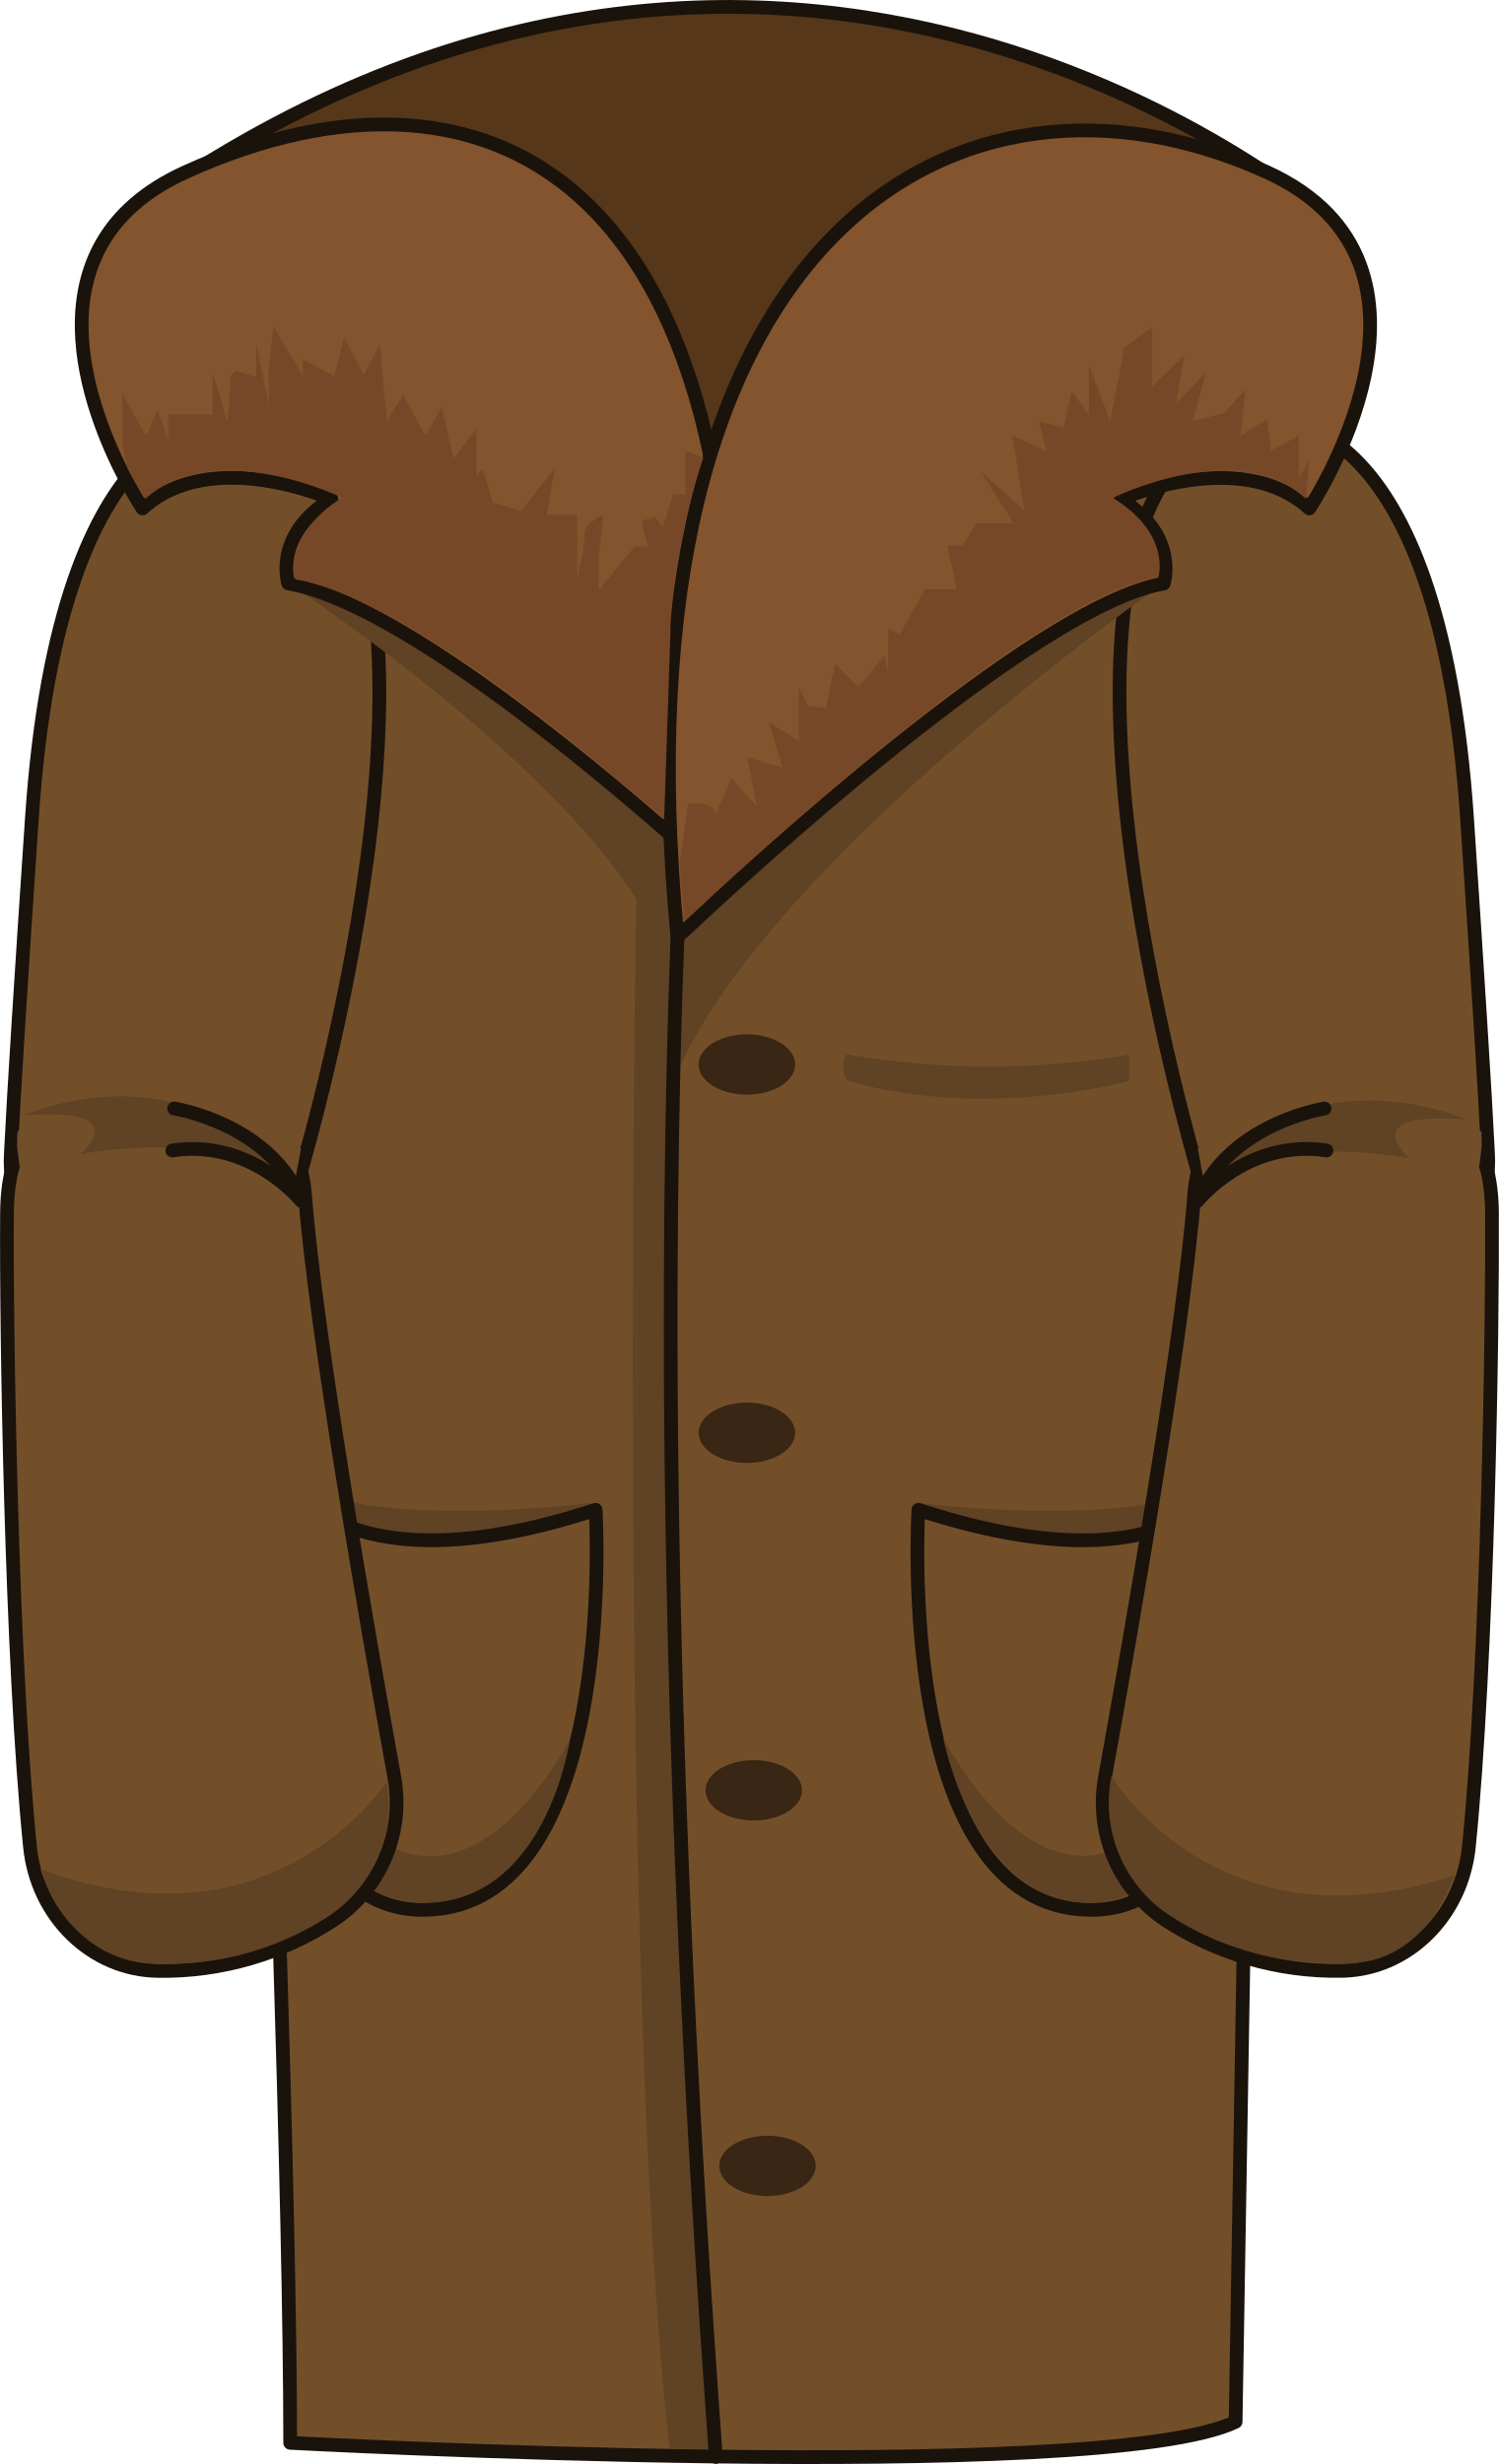
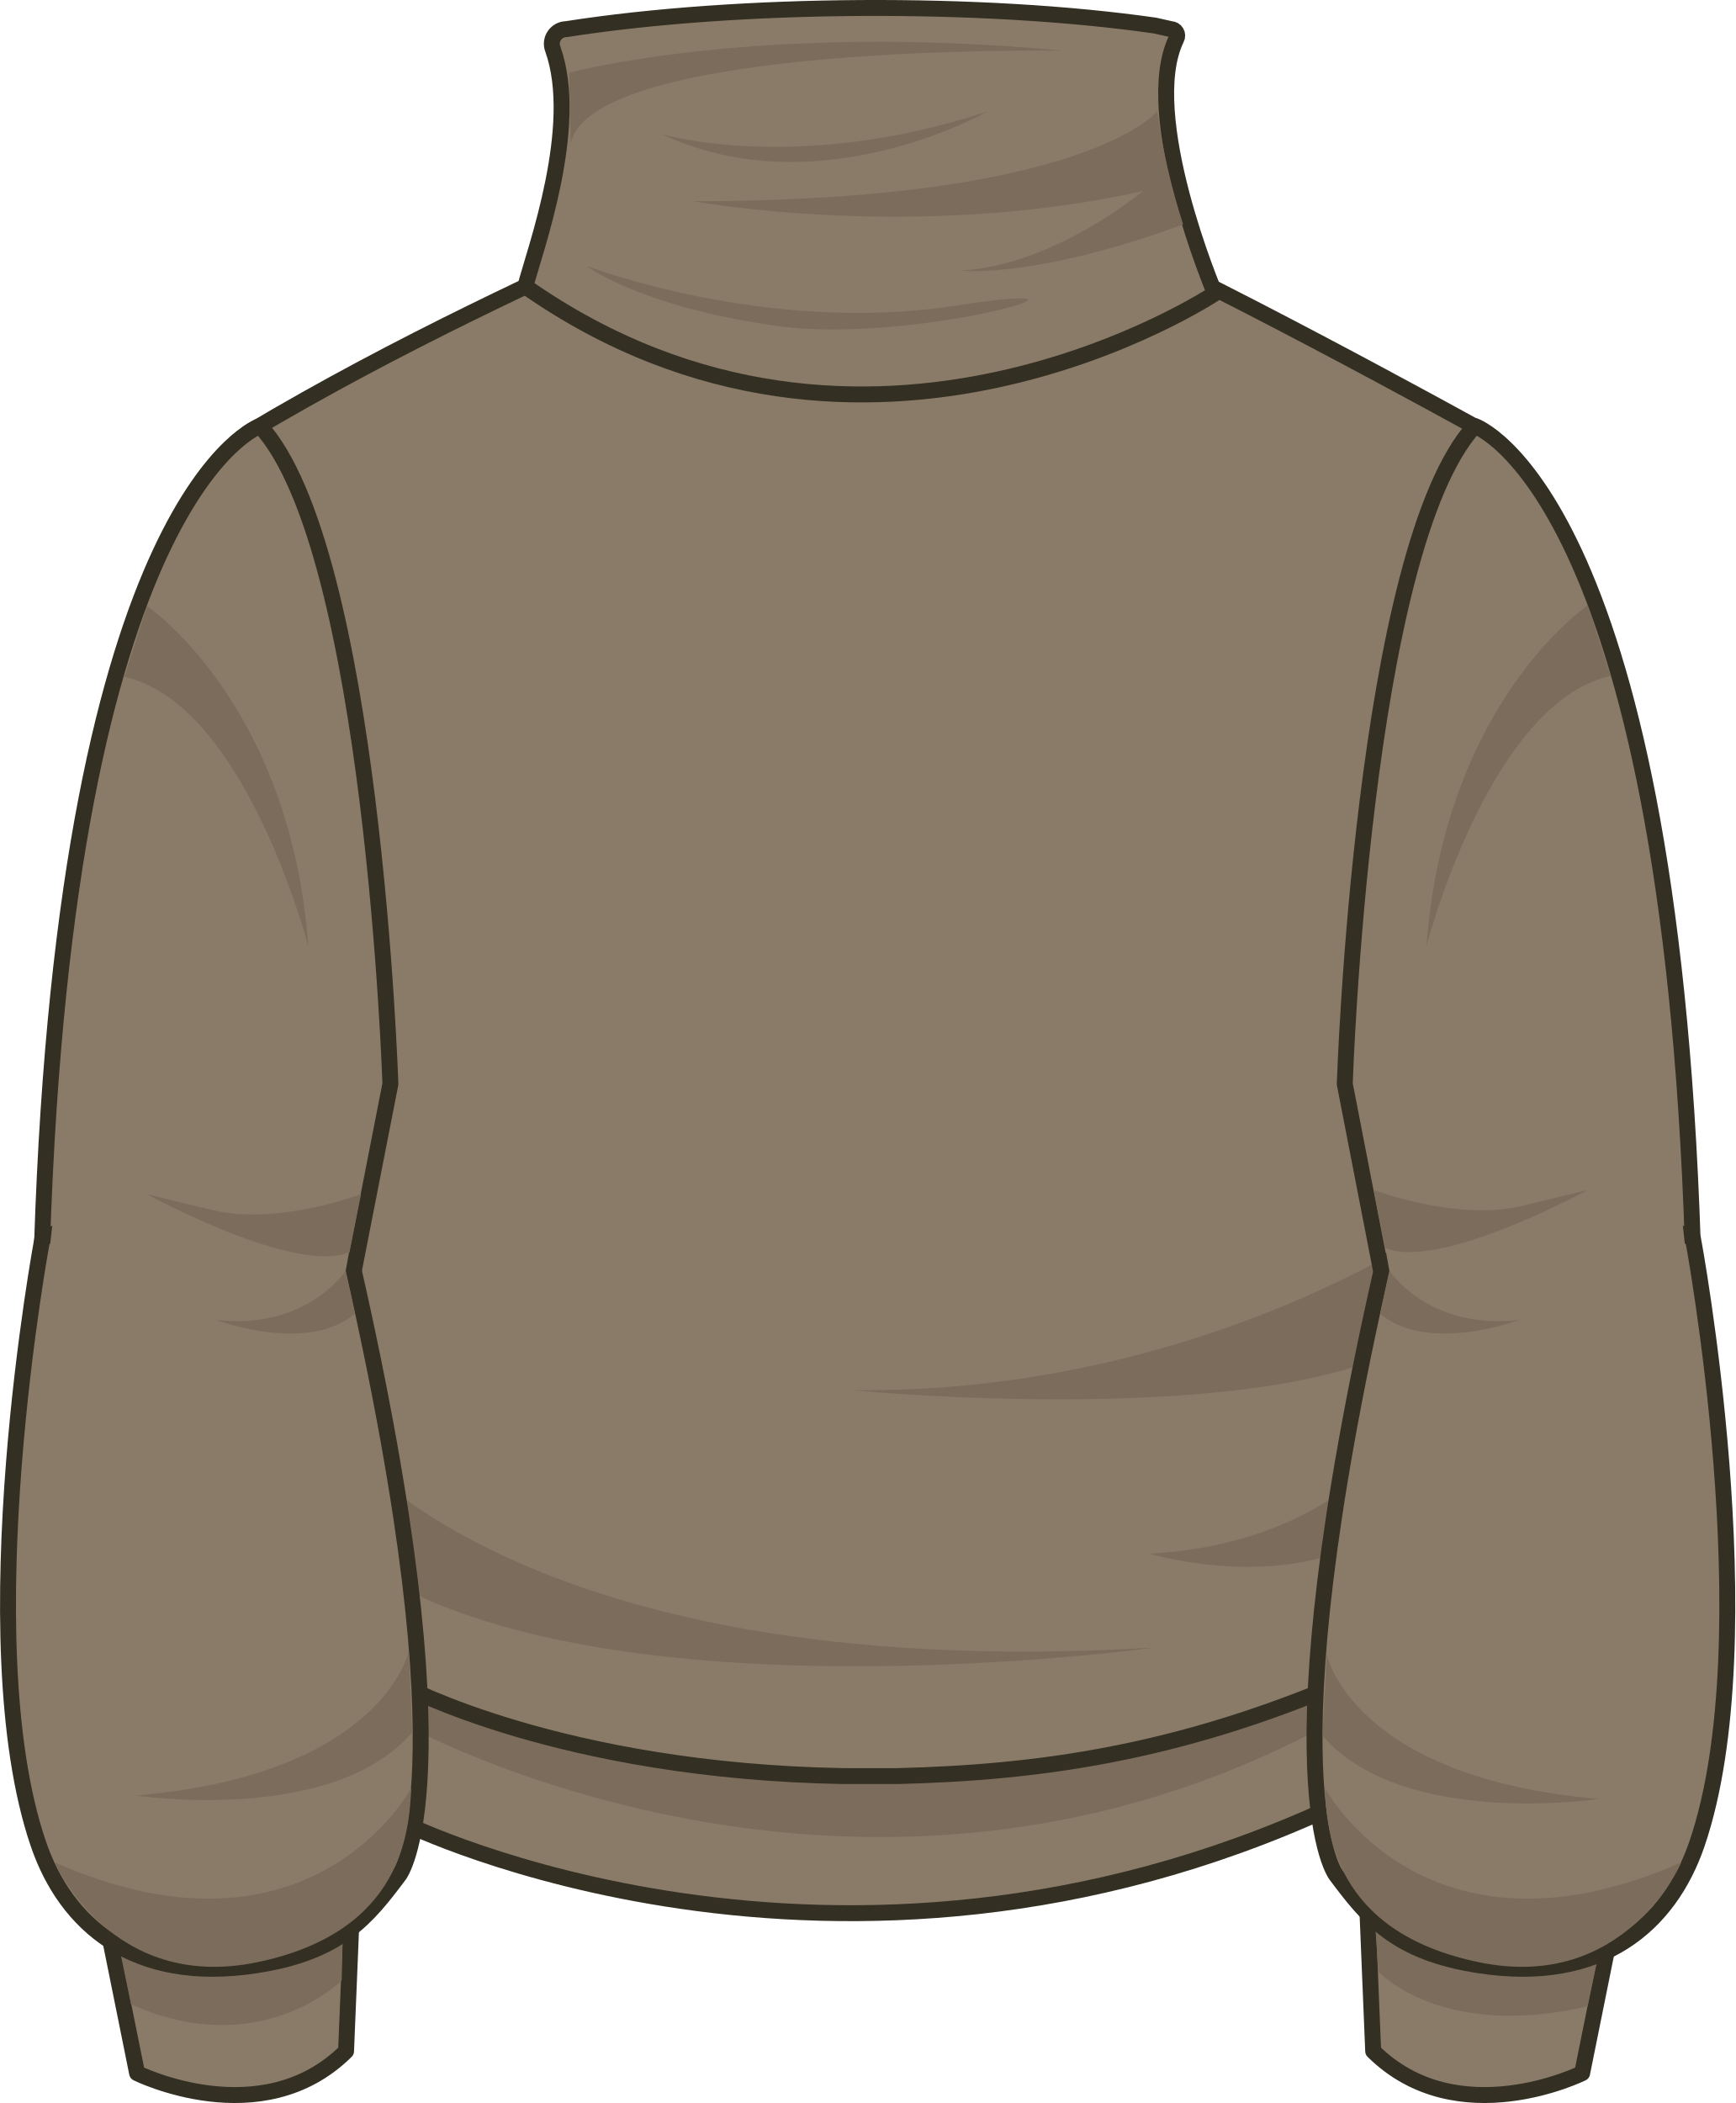
- <svg xmlns="http://www.w3.org/2000/svg" viewBox="0 0 218.12 358.55">
+ <svg xmlns="http://www.w3.org/2000/svg" viewBox="0 0 218.01 264.13">
  <defs>
-     <style>.cls-1,.cls-5{fill:#734f29;}.cls-1,.cls-2,.cls-3,.cls-6,.cls-8{stroke:#1a130c;stroke-linecap:round;stroke-linejoin:round;stroke-width:2px;}.cls-2{fill:#563719;}.cls-3{fill:#694a24;}.cls-4{fill:#604224;}.cls-6{fill:none;}.cls-7{fill:#392614;}.cls-8{fill:#83542d;}.cls-9{fill:#764827;}</style>
+     <style>.cls-1,.cls-3{fill:#897b68;}.cls-1{stroke:#332f22;stroke-linecap:round;stroke-linejoin:round;stroke-width:2px;}.cls-2{fill:#7c6c5c;}</style>
  </defs>
-   <g id="fur-coat_1_back" data-name="fur-coat_1;back">
-     <path class="cls-1" d="M325.46,545.11c-19.48,9.38-137.58,3.06-137.58,3.06,0-67.34-10-292.06-10-292.06,17.21-11.55,41.76-24.54,52.74-30.2,2.7-3.1,47.58-1.06,47.58-1.06,14.05,6.51,52.27,29.15,52.27,29.15C327.29,434.75,325.46,545.11,325.46,545.11Z" transform="translate(-145.65 -192.7)" />
-     <path class="cls-2" d="M339.2,224.77s-79.9-69.9-175.82,0L252.26,277Z" transform="translate(-145.65 -192.7)" />
-     <path class="cls-3" d="M163.38,224.2" transform="translate(-145.65 -192.7)" />
-     <path class="cls-4" d="M279.3,411.4s33.45,4.27,44.23-3.6L322,414.91l-39.11,3.24Z" transform="translate(-145.65 -192.7)" />
-     <path class="cls-4" d="M231.74,411.4s-33.45,4.27-44.23-3.6l1.53,7.11,39.11,3.24Z" transform="translate(-145.65 -192.7)" />
-     <path class="cls-1" d="M323.53,408.8s-8.29,15.36-44.23,3.6c0,0-3.57,57.7,24.78,58.21S323.53,408.8,323.53,408.8Z" transform="translate(-145.65 -192.7)" />
-     <path class="cls-1" d="M188.1,408.8s8.29,15.36,44.23,3.6c0,0,3.57,57.7-24.78,58.21S188.1,408.8,188.1,408.8Z" transform="translate(-145.65 -192.7)" />
-     <path class="cls-4" d="M282.89,445.52s19.83,39.38,40-.95c0,0-1.59,24.63-18.45,25S282.89,445.52,282.89,445.52Z" transform="translate(-145.65 -192.7)" />
-     <path class="cls-4" d="M228.6,445.79s-19.83,39.11-40-1.22c0,0,1.59,24.74,18.45,25C225.19,469.9,228.6,445.79,228.6,445.79Z" transform="translate(-145.65 -192.7)" />
-     <path class="cls-4" d="M269.11,346.16a121.09,121.09,0,0,0,40.85,0V350s-20.75,5.79-40.85,0C268.17,349.77,268.15,346,269.11,346.16Z" transform="translate(-145.65 -192.7)" />
+   <g id="sweater_1">
+     <path class="cls-1" d="M195,411.62s1.59,14.64,2.25,19.29c0,0,54,26.6,116.23-2,0,0,.16-9.87,2-15.21S313,411,313,411l-116-1Z" transform="translate(-146.34 -201.87)" />
+     <path class="cls-2" d="M196.79,418.28s57.41,32.16,116.52.09l1.23-5s-51.51,26.82-118.3,1Z" transform="translate(-146.34 -201.87)" />
+     <path class="cls-1" d="M315.45,413c-21.41,9.16-38.78,11.5-56.37,11.94l-6.84,0c-35.46-.63-55.36-11.41-55.36-11.41-15.43-6.68-19.27-157.37-19.27-157.37,18.91-11.29,38.66-20.18,50.72-25.71,3-3,52.28-1,52.28-1,15.44,6.36,51,26,51,26C329.59,402.45,315.45,413,315.45,413Z" transform="translate(-146.34 -201.87)" />
+     <path class="cls-1" d="M293.42,205.53l-2-.45c-21.64-3.1-52.31-2.93-73.94.45h0a1.84,1.84,0,0,0-1.7,2.5c3.47,9.71-2.24,25.2-3.45,29.82,42.82,30,86.62.87,86.62.87s-9.51-22.42-4.83-32A.81.81,0,0,0,293.42,205.53Z" transform="translate(-146.34 -201.87)" />
+     <path class="cls-2" d="M187.62,381.19s21.49,32.5,103.7,27.61c0,0-72.08,10.06-100.87-11.45Z" transform="translate(-146.34 -201.87)" />
+     <path class="cls-2" d="M326.07,356.36S296.24,377,253.33,376.47c0,0,53.31,5.23,71.33-6.58Z" transform="translate(-146.34 -201.87)" />
+     <path class="cls-2" d="M323,381s-8.45,14.76-32.33,16c0,0,19,5.69,30.5-4Z" transform="translate(-146.34 -201.87)" />
+     <path class="cls-2" d="M217.82,211s23.86-6.4,62-2.76c0,0-59.1-1-61.78,11.63Z" transform="translate(-146.34 -201.87)" />
+     <path class="cls-2" d="M291.7,215.87s-9.08,11.27-58.28,11.27c0,0,27.77,5.14,56.49-1.28,0,0-11,9.29-22.85,10,0,0,9.13,1.09,27.9-5.8A85,85,0,0,1,291.7,215.87Z" transform="translate(-146.34 -201.87)" />
+     <path class="cls-2" d="M220,235.26s22.52,8.68,46.4,5-5.09,5-22.46,2.55S220,235.26,220,235.26Z" transform="translate(-146.34 -201.87)" />
+     <path class="cls-2" d="M229.45,218.71s16.93,5.08,40.93-2.84C270.38,215.87,249.19,228,229.45,218.71Z" transform="translate(-146.34 -201.87)" />
  </g>
-   <g id="fur-coat_1_sleeve_22" data-name="fur-coat_1;sleeve_22">
-     <path class="cls-1" d="M330.79,254s24.27-3,28.36,57.91c1.46,21.82,2.61,39.67,3.05,48.82.58,11.69-9.52,17-20.51,17.53-10.37.51-19.08-6-20.84-12C308.84,325.24,296.83,254.47,330.79,254Z" transform="translate(-145.65 -192.7)" />
+   <g id="sweater_1_sleeve_22" data-name="sweater_1;sleeve_22">
+     <path class="cls-1" d="M331.59,255.37s24.32,8.31,27.39,102.81c0,0-20.3,26.59-39,4.12L315.26,338S317.48,270.74,331.59,255.37Z" transform="translate(-146.34 -201.87)" />
+     <path class="cls-2" d="M345.79,277.9s-18,12.14-20.26,42.78c0,0,7.88-30.53,23.12-33.91Z" transform="translate(-146.34 -201.87)" />
  </g>
-   <g id="fur-coat_1_sleeve_2" data-name="fur-coat_1;sleeve_2">
-     <path class="cls-1" d="M359.41,461.39a21.65,21.65,0,0,1-1.25,5.38h0c-2.78,7.44-9.55,12.66-17.38,12.72a45.44,45.44,0,0,1-25.72-7.5,20.6,20.6,0,0,1-8.57-20.87c3.76-20.74,11.4-64.35,12.94-84.42a20.62,20.62,0,0,1,6.95-14.06c7.28-6.29,18.57-12.11,31.57,3.51.78.94,4.75,3.07,4.82,13.09C362.87,386,362.16,434,359.41,461.39Z" transform="translate(-145.65 -192.7)" />
-     <polygon class="cls-5" points="175.34 172.66 174.32 167.21 176.14 162.19 182.79 156.19 187.97 153.19 192.43 151.79 197.48 151.3 200.89 152.48 205.51 154.85 211.66 159.64 215.59 164.78 215.63 166.79 215.28 169.73 211.74 165.56 208.98 161.81 204.79 158.22 200.89 156 197.3 155.3 193.04 154.73 189.21 156.19 184.11 158.75 178.64 164.17 175.34 172.66" />
-     <path class="cls-4" d="M359,355.61s-23-10.45-37.78,9.25l7.57-3.64a63.63,63.63,0,0,1,22.05.06S342.45,354.32,359,355.61Z" transform="translate(-145.65 -192.7)" />
-     <path class="cls-6" d="M338.4,354s-14,2.19-18.47,13.45c0,0,7.24-9.08,18.76-7.34" transform="translate(-145.65 -192.7)" />
-     <path class="cls-4" d="M357.31,465.57c-2.78,7.44-7.86,12.77-15.69,12.83-7.49.06-16.78-1.07-25.79-7a19.57,19.57,0,0,1-8.43-20.26S322.8,477.11,357.31,465.57Z" transform="translate(-145.65 -192.7)" />
+   <g id="sweater_1_sleeve_2" data-name="sweater_1;sleeve_2">
+     <path class="cls-1" d="M348.64,444.61l-3.56,17.64s-15.63,7.75-26.25-2.76l-.71-17.25Z" transform="translate(-146.34 -201.87)" />
+     <path class="cls-2" d="M319.48,449.5s7.87,8.62,26.28,4.36l1.38-6.51-28.06-3.73Z" transform="translate(-146.34 -201.87)" />
+     <path class="cls-1" d="M359,357.43s9.36,50.05.51,76c-3.47,10.16-12,17.63-27.34,15.28-10.57-1.61-14-6-18-11.33,0,0-9-11.35,5.81-76.4C320,360.94,333.77,346.1,359,357.43Z" transform="translate(-146.34 -201.87)" />
+     <polygon class="cls-3" points="174.56 159.79 174 156.72 184.64 149.45 199.45 149.45 211.36 153.7 211.77 157.35 197.66 154.21 184.64 154.6 174.56 159.79" />
+     <path class="cls-2" d="M318.89,351.32s10.47,4,18.68,2l8.22-2s-18.64,10.21-25.45,7.28Z" transform="translate(-146.34 -201.87)" />
+     <path class="cls-2" d="M320.87,361.47s4.85,7.47,16.25,6.19c0,0-11.36,4.31-17.42-.8Z" transform="translate(-146.34 -201.87)" />
+     <path class="cls-2" d="M313,409.67s3.16,15.48,34.16,18.14c0,0-24.65,3.74-34.68-7.93Z" transform="translate(-146.34 -201.87)" />
+     <path class="cls-2" d="M312.77,426.45s12.55,23.52,44.76,9.34c0,0-7,16.35-25.42,12.53S313,431.66,312.77,426.45Z" transform="translate(-146.34 -201.87)" />
  </g>
-   <g id="fur-coat_1_sleeve_11" data-name="fur-coat_1;sleeve_11">
-     <path class="cls-1" d="M178.63,254s-24.27-3-28.35,57.91c-1.47,21.82-2.61,39.67-3.06,48.82-.57,11.69,9.53,17,20.51,17.53,10.38.51,19.09-6,20.85-12C200.59,325.24,212.6,254.47,178.63,254Z" transform="translate(-145.65 -192.7)" />
+   <g id="sweater_1_sleeve_11" data-name="sweater_1;sleeve_11">
+     <path class="cls-1" d="M179,255.37s-24.32,8.31-27.38,102.81c0,0,20.29,26.59,39,4.12L195.38,338S193.16,270.74,179,255.37Z" transform="translate(-146.34 -201.87)" />
+     <path class="cls-2" d="M164.82,278s18,12.15,20.26,42.78c0,0-7.88-30.53-23.12-33.9Z" transform="translate(-146.34 -201.87)" />
  </g>
-   <g id="fur-coat_1_sleeve_1" data-name="fur-coat_1;sleeve_1">
-     <path class="cls-1" d="M146.67,369.24c-.12,16.77.59,64.77,3.34,92.15,1,10.19,9,18,18.65,18.11a45.48,45.48,0,0,0,25.72-7.5A20.63,20.63,0,0,0,203,451.12c-3.76-20.73-11.4-64.34-12.95-84.42a20.63,20.63,0,0,0-6.94-14.06c-7.28-6.28-18.58-12.11-31.57,3.51C150.71,357.09,146.73,359.22,146.67,369.24Z" transform="translate(-145.65 -192.7)" />
-     <polygon class="cls-5" points="42.77 172.66 43.8 167.21 41.97 162.19 35.32 156.19 30.15 153.19 25.68 151.79 20.64 151.3 17.22 152.48 12.61 154.85 6.46 159.64 2.53 164.78 2.48 166.79 2.84 169.73 6.38 165.56 9.13 161.81 13.33 158.22 17.22 156 20.82 155.3 25.07 154.73 28.91 156.19 34 158.75 39.48 164.17 42.77 172.66" />
-     <path class="cls-4" d="M149.14,355s23-10.46,37.78,9.25l-7.57-3.65a63.63,63.63,0,0,0-22,.06S165.66,353.7,149.14,355Z" transform="translate(-145.65 -192.7)" />
-     <path class="cls-6" d="M171,354s14,2.19,18.48,13.45c0,0-7.25-9.08-18.76-7.34" transform="translate(-145.65 -192.7)" />
-     <path class="cls-4" d="M151.51,464.66c2.51,7.54,8.25,13.4,16.07,13.74A42.75,42.75,0,0,0,192.75,472,19.56,19.56,0,0,0,201.91,452S185.58,477.45,151.51,464.66Z" transform="translate(-145.65 -192.7)" />
-   </g>
-   <g id="fur-coat_1_collar" data-name="fur-coat_1;collar">
-     <path class="cls-4" d="M315,277.6S257.11,317.7,243.62,350V320.93S304.51,270.19,315,277.6Z" transform="translate(-145.65 -192.7)" />
-     <path class="cls-4" d="M187.6,277.6s54.47,35.35,56.33,60.53l.2-35.75S199.2,270.19,187.6,277.6Z" transform="translate(-145.65 -192.7)" />
-     <path class="cls-4" d="M249.18,549.11l-6.09-.09c-7.79-68.42-4.79-229.28-4.79-229.28s4.95-1.9,4.95-.5l.88,112.67Z" transform="translate(-145.65 -192.7)" />
-     <path class="cls-6" d="M249.83,550.22c-14.81-200.67,0-294.11,0-294.11" transform="translate(-145.65 -192.7)" />
-     <ellipse class="cls-7" cx="108.69" cy="154.9" rx="7.02" ry="4.39" />
-     <ellipse class="cls-7" cx="108.69" cy="208.49" rx="7.02" ry="4.39" />
-     <ellipse class="cls-7" cx="109.69" cy="260.52" rx="7.02" ry="4.39" />
-     <ellipse class="cls-7" cx="111.69" cy="315.17" rx="7.02" ry="4.39" />
-     <path class="cls-8" d="M250.72,320.93s-2.84-2.67-7.42-6.69c-13.09-11.49-40.37-34-55.7-36.64,0,0-2.29-7,6.27-12.29,0,0-17.46-7.77-27.48,1.38,0,0-1.06-1.59-2.44-4.22-5.15-9.78-14.82-34,8.63-44.69C217.3,197.44,260.57,218.61,250.72,320.93Z" transform="translate(-145.65 -192.7)" />
-     <path class="cls-8" d="M336.19,266.69l0,0c-10-9.12-27.46-1.36-27.46-1.36,8.56,5.27,6.27,12.29,6.27,12.29-18.82,3.2-61.94,43.14-69.58,50.33L244.23,329c-9.85-102.32,41-131.6,85.77-111.26C359.74,231.31,336.19,266.69,336.19,266.69Z" transform="translate(-145.65 -192.7)" />
-     <path class="cls-9" d="M336.17,259.72l-.49,5.56c-10-9.12-28.08-.13-28.08-.13,8.56,5.27,6.63,11.49,6.63,11.49-18.82,3.2-61.36,43-69,50.2l-.7-8.33,1.26-8.81s3.66-.68,4,1.53l2.31-5.28,3.69,4.09-1.38-7.15,5.12,1.53-2-6.64,4.37,2.73v-7.83l1.36,2.72,2.58.34,1.33-6.47,3.41,3.41,3.83-4.6.5,2.72v-6.63l1.66.85,3.71-6.56h4.6l-1.37-6.38h2.22l2-3.23h5.45l-4.77-7.49,6.3,5.61-1.7-10.86,4.93,2.25L296.85,254l3.57.91,1.2-5.28,2.49,3.41v-7.17l3.12,8.13,2-10.67,4.07-3v8.63L318,244.4l-1.23,7.09,4.42-4.72-2,7.21,4.53-1.15,3.19-3.45-.74,6.73L330,253.7l.59,4.56,4.05-2.15v6.18Z" transform="translate(-145.65 -192.7)" />
-     <path class="cls-9" d="M248,259.28a100,100,0,0,0-4.79,24.42c0,.41,0,.82,0,1.23l-.91,27c-13.09-11.49-38.37-32.32-53.7-34.93,0,0-1.71-6.61,6.85-11.88,0,0-18.6-9-28.62.15a42.74,42.74,0,0,1-2.57-4.32l-.79-3.61V250l3.43,6.16,1.7-3.77,1.53,4.35V253h6.44v-6.13l2.15,7.11a50.08,50.08,0,0,0,.43-5.81c-.17-.75.85-1.47.85-1.47l2.94.85v-4.94l1.83,9.1v-5.52l.68-5.92,4.26,7.11V245l4.59,2.42,1.42-5.63,2.85,5.45,2.37-4.42,1,11.18,2.4-3.86,3.22,6,2.38-4.28,1.7,7.55L215,255.1V262l.85-1.19,1.53,5,4.09,1.27,4.93-6.29-1.19,6.81h4.43V277s1.19-5.11,1.09-6.64,2.71-2.72,2.71-2.72l-.68,6.46v4.51l5.22-6.38h2l-1-3.74,2-.6,1.11,1.53,1.53-4.76h1.79v-6.32Z" transform="translate(-145.65 -192.7)" />
+   <g id="sweater_1_sleeve_1" data-name="sweater_1;sleeve_1">
+     <path class="cls-1" d="M160,444.61l3.56,17.64s15.64,7.75,26.25-2.76l.71-17.25Z" transform="translate(-146.34 -201.87)" />
+     <path class="cls-2" d="M189.26,450.61s-10.23,10.27-26.46,3l-1.41-6.83,28-1.7Z" transform="translate(-146.34 -201.87)" />
+     <path class="cls-1" d="M151.66,357.43s-9.36,50.05-.51,76c3.47,10.16,12,17.63,27.33,15.28,10.58-1.61,14-6,18-11.33,0,0,9-11.35-5.81-76.4C190.65,360.94,176.93,346.1,151.66,357.43Z" transform="translate(-146.34 -201.87)" />
+     <polygon class="cls-3" points="43.39 159.79 43.95 156.72 33.31 149.45 18.5 149.45 6.59 153.7 6.18 157.35 20.29 154.21 33.31 154.6 43.39 159.79" />
+     <path class="cls-2" d="M191.69,351.85s-10.47,4-18.68,2l-8.22-2s18.64,10.21,25.45,7.28Z" transform="translate(-146.34 -201.87)" />
+     <path class="cls-2" d="M197.69,409.26s-3.24,15.46-34.24,18.12c0,0,24.65,3.74,34.68-7.94Z" transform="translate(-146.34 -201.87)" />
+     <path class="cls-2" d="M198,426.45s-12.56,23.52-44.77,9.34c0,0,7,16.35,25.42,12.53S197.74,431.66,198,426.45Z" transform="translate(-146.34 -201.87)" />
+     <path class="cls-2" d="M189.76,361.47s-4.85,7.47-16.24,6.19c0,0,11.36,4.31,17.41-.8Z" transform="translate(-146.34 -201.87)" />
  </g>
</svg>
